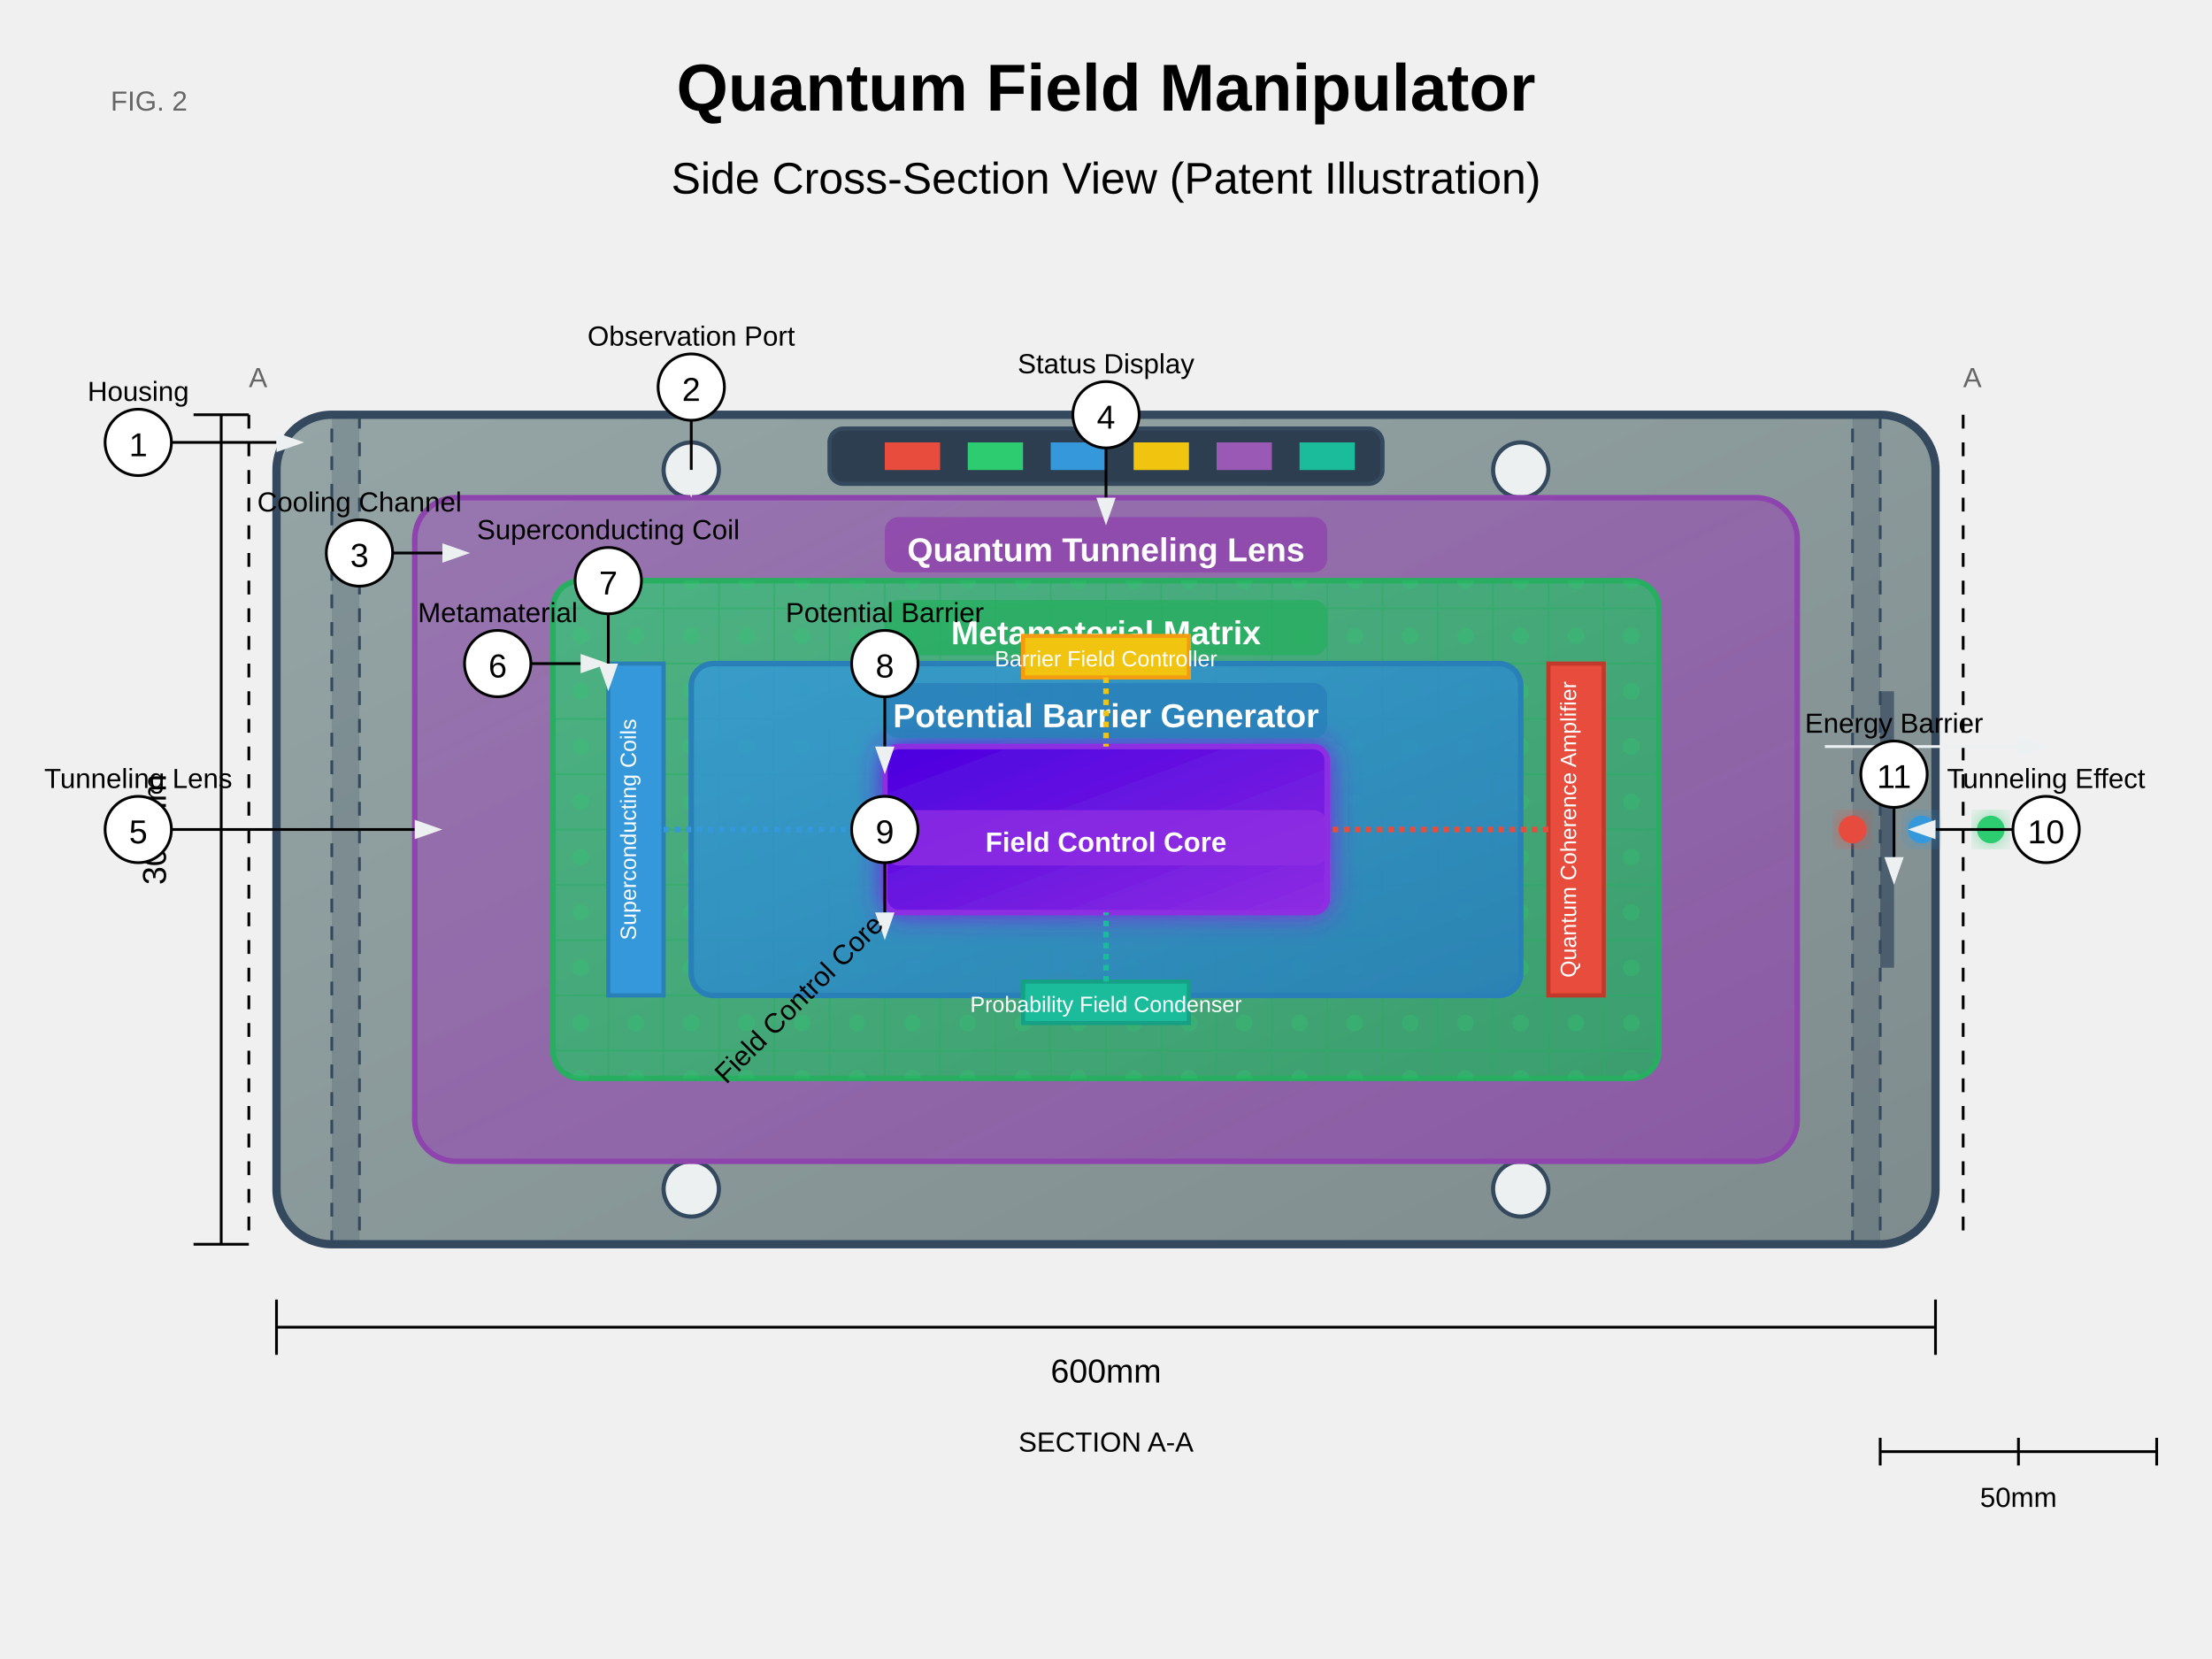
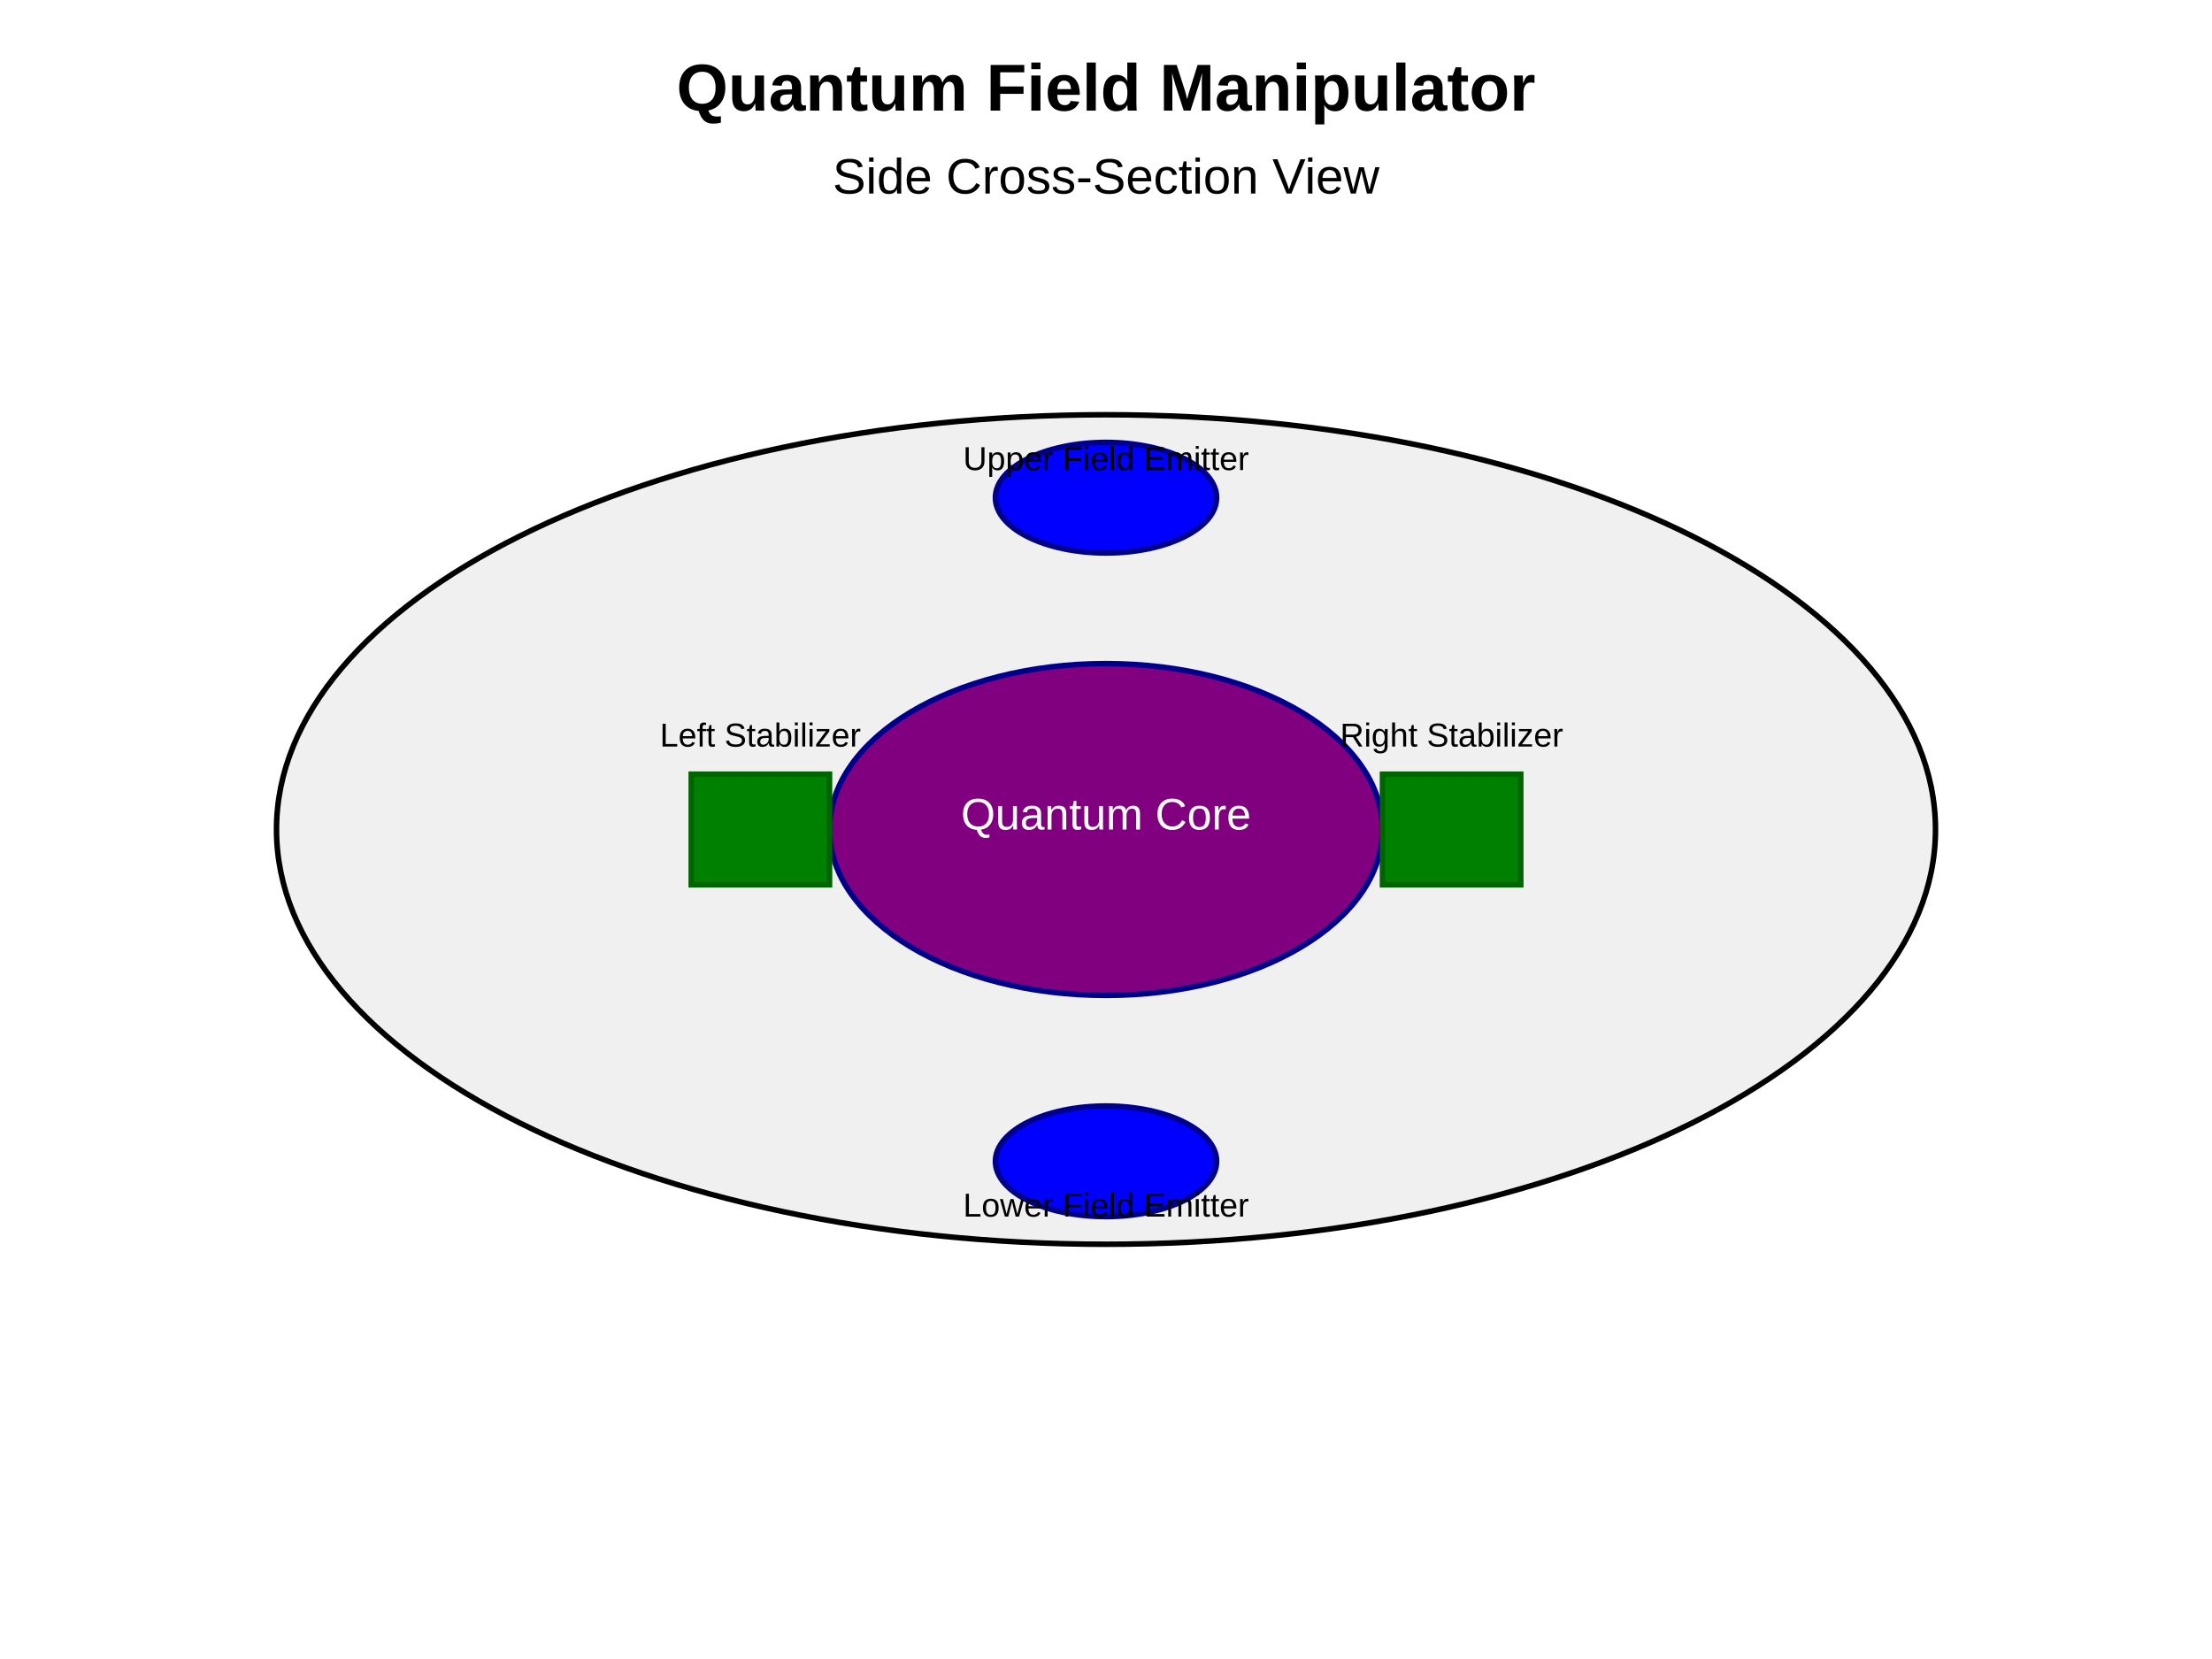
<svg xmlns="http://www.w3.org/2000/svg" viewBox="0 0 800 600" width="800" height="600">
-   <defs>
-     <linearGradient id="coreGradient" x1="0%" y1="0%" x2="100%" y2="100%">
-       <stop offset="0%" style="stop-color:#4a00e0;stop-opacity:1" />
-       <stop offset="100%" style="stop-color:#8e2de2;stop-opacity:1" />
-     </linearGradient>
-     <linearGradient id="barrierGradient" x1="0%" y1="0%" x2="100%" y2="100%">
-       <stop offset="0%" style="stop-color:#3498db;stop-opacity:0.8" />
-       <stop offset="100%" style="stop-color:#2980b9;stop-opacity:0.9" />
-     </linearGradient>
-     <linearGradient id="metamaterialGradient" x1="0%" y1="0%" x2="100%" y2="100%">
-       <stop offset="0%" style="stop-color:#2ecc71;stop-opacity:0.7" />
-       <stop offset="100%" style="stop-color:#27ae60;stop-opacity:0.8" />
-     </linearGradient>
-     <linearGradient id="lensGradient" x1="0%" y1="0%" x2="100%" y2="100%">
-       <stop offset="0%" style="stop-color:#9b59b6;stop-opacity:0.6" />
-       <stop offset="100%" style="stop-color:#8e44ad;stop-opacity:0.7" />
-     </linearGradient>
-     <linearGradient id="housingGradient" x1="0%" y1="0%" x2="100%" y2="100%">
-       <stop offset="0%" style="stop-color:#95a5a6;stop-opacity:1" />
-       <stop offset="100%" style="stop-color:#7f8c8d;stop-opacity:1" />
-     </linearGradient>
-     <linearGradient id="tunnelEffect" x1="0%" y1="0%" x2="100%" y2="0%">
-       <stop offset="0%" style="stop-color:#8e44ad;stop-opacity:0.9" />
-       <stop offset="50%" style="stop-color:#3498db;stop-opacity:0.7" />
-       <stop offset="100%" style="stop-color:#2ecc71;stop-opacity:0.5" />
-     </linearGradient>
-     <pattern id="metamaterialPattern" x="0" y="0" width="20" height="20" patternUnits="userSpaceOnUse">
-       <rect x="0" y="0" width="20" height="20" fill="none" stroke="#27ae60" stroke-width="0.5" />
-       <circle cx="10" cy="10" r="3" fill="#2ecc71" opacity="0.5" />
-     </pattern>
-     <filter id="glow" x="-20%" y="-20%" width="140%" height="140%">
-       <feGaussianBlur stdDeviation="5" result="blur" />
-       <feComposite in="SourceGraphic" in2="blur" operator="over" />
-     </filter>
-   </defs>
+   <rect width="800" height="600" fill="white" />
  <text x="400" y="40" font-family="Arial" font-size="24" font-weight="bold" text-anchor="middle">Quantum Field Manipulator</text>
-   <text x="400" y="70" font-family="Arial" font-size="16" text-anchor="middle">Side Cross-Section View (Patent Illustration)</text>
-   <rect x="100" y="150" width="600" height="300" rx="20" ry="20" fill="url(#housingGradient)" stroke="#34495e" stroke-width="3" />
-   <line x1="90" y1="150" x2="90" y2="450" stroke="#000" stroke-width="1" stroke-dasharray="5,5" />
-   <line x1="710" y1="150" x2="710" y2="450" stroke="#000" stroke-width="1" stroke-dasharray="5,5" />
-   <text x="90" y="140" font-family="Arial" font-size="10" fill="#666">A</text>
-   <text x="710" y="140" font-family="Arial" font-size="10" fill="#666">A</text>
-   <rect x="120" y="150" width="10" height="300" fill="#34495e" fill-opacity="0.2" stroke="#34495e" stroke-width="1" stroke-dasharray="5,5" />
-   <rect x="670" y="150" width="10" height="300" fill="#34495e" fill-opacity="0.2" stroke="#34495e" stroke-width="1" stroke-dasharray="5,5" />
-   <circle cx="250" cy="170" r="10" fill="#ecf0f1" stroke="#34495e" stroke-width="1.5" />
-   <circle cx="550" cy="170" r="10" fill="#ecf0f1" stroke="#34495e" stroke-width="1.5" />
-   <circle cx="250" cy="430" r="10" fill="#ecf0f1" stroke="#34495e" stroke-width="1.5" />
-   <circle cx="550" cy="430" r="10" fill="#ecf0f1" stroke="#34495e" stroke-width="1.5" />
-   <rect x="300" y="155" width="200" height="20" rx="5" ry="5" fill="#2c3e50" stroke="#34495e" stroke-width="1.5" />
-   <rect x="320" y="160" width="20" height="10" fill="#e74c3c" />
-   <rect x="350" y="160" width="20" height="10" fill="#2ecc71" />
-   <rect x="380" y="160" width="20" height="10" fill="#3498db" />
-   <rect x="410" y="160" width="20" height="10" fill="#f1c40f" />
-   <rect x="440" y="160" width="20" height="10" fill="#9b59b6" />
-   <rect x="470" y="160" width="20" height="10" fill="#1abc9c" />
-   <rect x="150" y="180" width="500" height="240" rx="15" ry="15" fill="url(#lensGradient)" stroke="#8e44ad" stroke-width="2" />
-   <rect x="200" y="210" width="400" height="180" rx="10" ry="10" fill="url(#metamaterialGradient)" stroke="#27ae60" stroke-width="2" />
-   <rect x="200" y="210" width="400" height="180" rx="10" ry="10" fill="url(#metamaterialPattern)" stroke="#27ae60" stroke-width="0" fill-opacity="0.6" />
-   <rect x="250" y="240" width="300" height="120" rx="8" ry="8" fill="url(#barrierGradient)" stroke="#2980b9" stroke-width="2" />
-   <rect x="320" y="270" width="160" height="60" rx="5" ry="5" fill="url(#coreGradient)" stroke="#8e2de2" stroke-width="2" filter="url(#glow)" />
-   <rect x="320" y="187" width="160" height="20" fill="#8e44ad" fill-opacity="0.8" rx="5" ry="5" />
-   <text x="400" y="203" font-family="Arial" font-size="12" text-anchor="middle" fill="#ffffff" font-weight="bold">Quantum Tunneling Lens</text>
-   <rect x="320" y="217" width="160" height="20" fill="#27ae60" fill-opacity="0.8" rx="5" ry="5" />
-   <text x="400" y="233" font-family="Arial" font-size="12" text-anchor="middle" fill="#ffffff" font-weight="bold">Metamaterial Matrix</text>
-   <rect x="320" y="247" width="160" height="20" fill="#2980b9" fill-opacity="0.8" rx="5" ry="5" />
-   <text x="400" y="263" font-family="Arial" font-size="12" text-anchor="middle" fill="#ffffff" font-weight="bold">Potential Barrier Generator</text>
-   <rect x="320" y="293" width="160" height="20" fill="#8e2de2" fill-opacity="0.8" rx="5" ry="5" />
-   <text x="400" y="308" font-family="Arial" font-size="10" text-anchor="middle" fill="#ffffff" font-weight="bold">Field Control Core</text>
-   <rect x="220" y="240" width="20" height="120" fill="#3498db" stroke="#2980b9" stroke-width="1.5" />
-   <text x="230" y="300" font-family="Arial" font-size="8" transform="rotate(-90 230,300)" text-anchor="middle" fill="#ffffff">Superconducting Coils</text>
-   <rect x="560" y="240" width="20" height="120" fill="#e74c3c" stroke="#c0392b" stroke-width="1.5" />
-   <text x="570" y="300" font-family="Arial" font-size="8" transform="rotate(-90 570,300)" text-anchor="middle" fill="#ffffff">Quantum Coherence Amplifier</text>
-   <rect x="370" y="230" width="60" height="15" fill="#f1c40f" stroke="#f39c12" stroke-width="1.5" />
-   <text x="400" y="241" font-family="Arial" font-size="8" text-anchor="middle" fill="#ffffff">Barrier Field Controller</text>
-   <rect x="370" y="355" width="60" height="15" fill="#1abc9c" stroke="#16a085" stroke-width="1.5" />
-   <text x="400" y="366" font-family="Arial" font-size="8" text-anchor="middle" fill="#ffffff">Probability Field Condenser</text>
-   <line x1="240" y1="300" x2="320" y2="300" stroke="#3498db" stroke-width="2" stroke-dasharray="2,2" />
-   <line x1="560" y1="300" x2="480" y2="300" stroke="#e74c3c" stroke-width="2" stroke-dasharray="2,2" />
-   <line x1="400" y1="245" x2="400" y2="270" stroke="#f1c40f" stroke-width="2" stroke-dasharray="2,2" />
-   <line x1="400" y1="355" x2="400" y2="330" stroke="#1abc9c" stroke-width="2" stroke-dasharray="2,2" />
-   <path d="M650,300 Q675,300 700,300" stroke="url(#tunnelEffect)" stroke-width="25" fill="none" stroke-linecap="round" filter="url(#glow)" />
-   <rect x="680" y="250" width="5" height="100" fill="#34495e" opacity="0.7" />
-   <circle cx="670" cy="300" r="5" fill="#e74c3c" filter="url(#glow)" />
-   <circle cx="695" cy="300" r="5" fill="#3498db" filter="url(#glow)" />
-   <circle cx="720" cy="300" r="5" fill="#2ecc71" filter="url(#glow)" />
-   <defs>
-     <marker id="arrowhead" markerWidth="10" markerHeight="7" refX="0" refY="3.5" orient="auto">
-       <polygon points="0 0, 10 3.5, 0 7" fill="#ecf0f1" />
-     </marker>
-   </defs>
-   <line x1="660" y1="270" x2="730" y2="270" stroke="#ecf0f1" stroke-width="1" marker-end="url(#arrowhead)" />
-   <line x1="100" y1="470" x2="100" y2="490" stroke="#000" stroke-width="1" />
-   <line x1="100" y1="480" x2="700" y2="480" stroke="#000" stroke-width="1" />
-   <line x1="700" y1="470" x2="700" y2="490" stroke="#000" stroke-width="1" />
-   <text x="400" y="500" font-family="Arial" font-size="12" text-anchor="middle">600mm</text>
-   <line x1="80" y1="150" x2="80" y2="450" stroke="#000" stroke-width="1" />
-   <line x1="70" y1="150" x2="90" y2="150" stroke="#000" stroke-width="1" />
-   <line x1="70" y1="450" x2="90" y2="450" stroke="#000" stroke-width="1" />
-   <text x="60" y="300" font-family="Arial" font-size="12" text-anchor="middle" transform="rotate(-90 60,300)">300mm</text>
-   <circle cx="50" cy="160" r="12" fill="#fff" stroke="#000" stroke-width="1" />
-   <text x="50" y="165" font-family="Arial" font-size="12" text-anchor="middle">1</text>
-   <line x1="62" y1="160" x2="100" y2="160" stroke="#000" stroke-width="1" marker-end="url(#arrowhead)" />
-   <text x="50" y="145" font-family="Arial" font-size="10" text-anchor="middle">Housing</text>
-   <circle cx="250" cy="140" r="12" fill="#fff" stroke="#000" stroke-width="1" />
-   <text x="250" y="145" font-family="Arial" font-size="12" text-anchor="middle">2</text>
-   <line x1="250" y1="152" x2="250" y2="170" stroke="#000" stroke-width="1" marker-end="url(#arrowhead)" />
-   <text x="250" y="125" font-family="Arial" font-size="10" text-anchor="middle">Observation Port</text>
-   <circle cx="130" cy="200" r="12" fill="#fff" stroke="#000" stroke-width="1" />
-   <text x="130" y="205" font-family="Arial" font-size="12" text-anchor="middle">3</text>
-   <line x1="142" y1="200" x2="160" y2="200" stroke="#000" stroke-width="1" marker-end="url(#arrowhead)" />
-   <text x="130" y="185" font-family="Arial" font-size="10" text-anchor="middle">Cooling Channel</text>
-   <circle cx="400" cy="150" r="12" fill="#fff" stroke="#000" stroke-width="1" />
-   <text x="400" y="155" font-family="Arial" font-size="12" text-anchor="middle">4</text>
-   <line x1="400" y1="162" x2="400" y2="180" stroke="#000" stroke-width="1" marker-end="url(#arrowhead)" />
-   <text x="400" y="135" font-family="Arial" font-size="10" text-anchor="middle">Status Display</text>
-   <circle cx="50" cy="300" r="12" fill="#fff" stroke="#000" stroke-width="1" />
-   <text x="50" y="305" font-family="Arial" font-size="12" text-anchor="middle">5</text>
-   <line x1="62" y1="300" x2="150" y2="300" stroke="#000" stroke-width="1" marker-end="url(#arrowhead)" />
-   <text x="50" y="285" font-family="Arial" font-size="10" text-anchor="middle">Tunneling Lens</text>
-   <circle cx="180" cy="240" r="12" fill="#fff" stroke="#000" stroke-width="1" />
-   <text x="180" y="245" font-family="Arial" font-size="12" text-anchor="middle">6</text>
-   <line x1="192" y1="240" x2="210" y2="240" stroke="#000" stroke-width="1" marker-end="url(#arrowhead)" />
-   <text x="180" y="225" font-family="Arial" font-size="10" text-anchor="middle">Metamaterial</text>
-   <circle cx="220" cy="210" r="12" fill="#fff" stroke="#000" stroke-width="1" />
-   <text x="220" y="215" font-family="Arial" font-size="12" text-anchor="middle">7</text>
-   <line x1="220" y1="222" x2="220" y2="240" stroke="#000" stroke-width="1" marker-end="url(#arrowhead)" />
-   <text x="220" y="195" font-family="Arial" font-size="10" text-anchor="middle">Superconducting Coil</text>
-   <circle cx="320" cy="240" r="12" fill="#fff" stroke="#000" stroke-width="1" />
-   <text x="320" y="245" font-family="Arial" font-size="12" text-anchor="middle">8</text>
-   <line x1="320" y1="252" x2="320" y2="270" stroke="#000" stroke-width="1" marker-end="url(#arrowhead)" />
-   <text x="320" y="225" font-family="Arial" font-size="10" text-anchor="middle">Potential Barrier</text>
-   <circle cx="320" cy="300" r="12" fill="#fff" stroke="#000" stroke-width="1" />
-   <text x="320" y="305" font-family="Arial" font-size="12" text-anchor="middle">9</text>
-   <line x1="320" y1="312" x2="320" y2="330" stroke="#000" stroke-width="1" marker-end="url(#arrowhead)" />
-   <text x="320" y="335" font-family="Arial" font-size="10" text-anchor="end" transform="rotate(-45 320,335)">Field Control Core</text>
-   <circle cx="740" cy="300" r="12" fill="#fff" stroke="#000" stroke-width="1" />
-   <text x="740" y="305" font-family="Arial" font-size="12" text-anchor="middle">10</text>
-   <line x1="728" y1="300" x2="700" y2="300" stroke="#000" stroke-width="1" marker-end="url(#arrowhead)" />
-   <text x="740" y="285" font-family="Arial" font-size="10" text-anchor="middle">Tunneling Effect</text>
-   <circle cx="685" cy="280" r="12" fill="#fff" stroke="#000" stroke-width="1" />
-   <text x="685" y="285" font-family="Arial" font-size="12" text-anchor="middle">11</text>
-   <line x1="685" y1="292" x2="685" y2="310" stroke="#000" stroke-width="1" marker-end="url(#arrowhead)" />
-   <text x="685" y="265" font-family="Arial" font-size="10" text-anchor="middle">Energy Barrier</text>
-   <text x="40" y="40" font-family="Arial" font-size="10" fill="#666">FIG. 2</text>
-   <text x="400" y="525" font-family="Arial" font-size="10" text-anchor="middle">SECTION A-A</text>
-   <line x1="680" y1="525" x2="780" y2="525" stroke="#000" stroke-width="1" />
-   <line x1="680" y1="520" x2="680" y2="530" stroke="#000" stroke-width="1" />
-   <line x1="730" y1="520" x2="730" y2="530" stroke="#000" stroke-width="1" />
-   <line x1="780" y1="520" x2="780" y2="530" stroke="#000" stroke-width="1" />
-   <text x="730" y="545" font-family="Arial" font-size="10" text-anchor="middle">50mm</text>
+   <text x="400" y="70" font-family="Arial" font-size="18" text-anchor="middle">Side Cross-Section View</text>
+   <ellipse cx="400" cy="300" rx="300" ry="150" fill="#f0f0f0" stroke="black" stroke-width="2" />
+   <ellipse cx="400" cy="300" rx="100" ry="60" fill="purple" stroke="darkblue" stroke-width="2" />
+   <text x="400" y="300" font-family="Arial" font-size="16" fill="white" text-anchor="middle">Quantum Core</text>
+   <rect x="250" y="280" width="50" height="40" fill="green" stroke="darkgreen" stroke-width="2" />
+   <rect x="500" y="280" width="50" height="40" fill="green" stroke="darkgreen" stroke-width="2" />
+   <ellipse cx="400" cy="180" rx="40" ry="20" fill="blue" stroke="darkblue" stroke-width="2" />
+   <ellipse cx="400" cy="420" rx="40" ry="20" fill="blue" stroke="darkblue" stroke-width="2" />
+   <text x="400" y="170" font-family="Arial" font-size="12" text-anchor="middle">Upper Field Emitter</text>
+   <text x="400" y="440" font-family="Arial" font-size="12" text-anchor="middle">Lower Field Emitter</text>
+   <text x="275" y="270" font-family="Arial" font-size="12" text-anchor="middle">Left Stabilizer</text>
+   <text x="525" y="270" font-family="Arial" font-size="12" text-anchor="middle">Right Stabilizer</text>
</svg>
